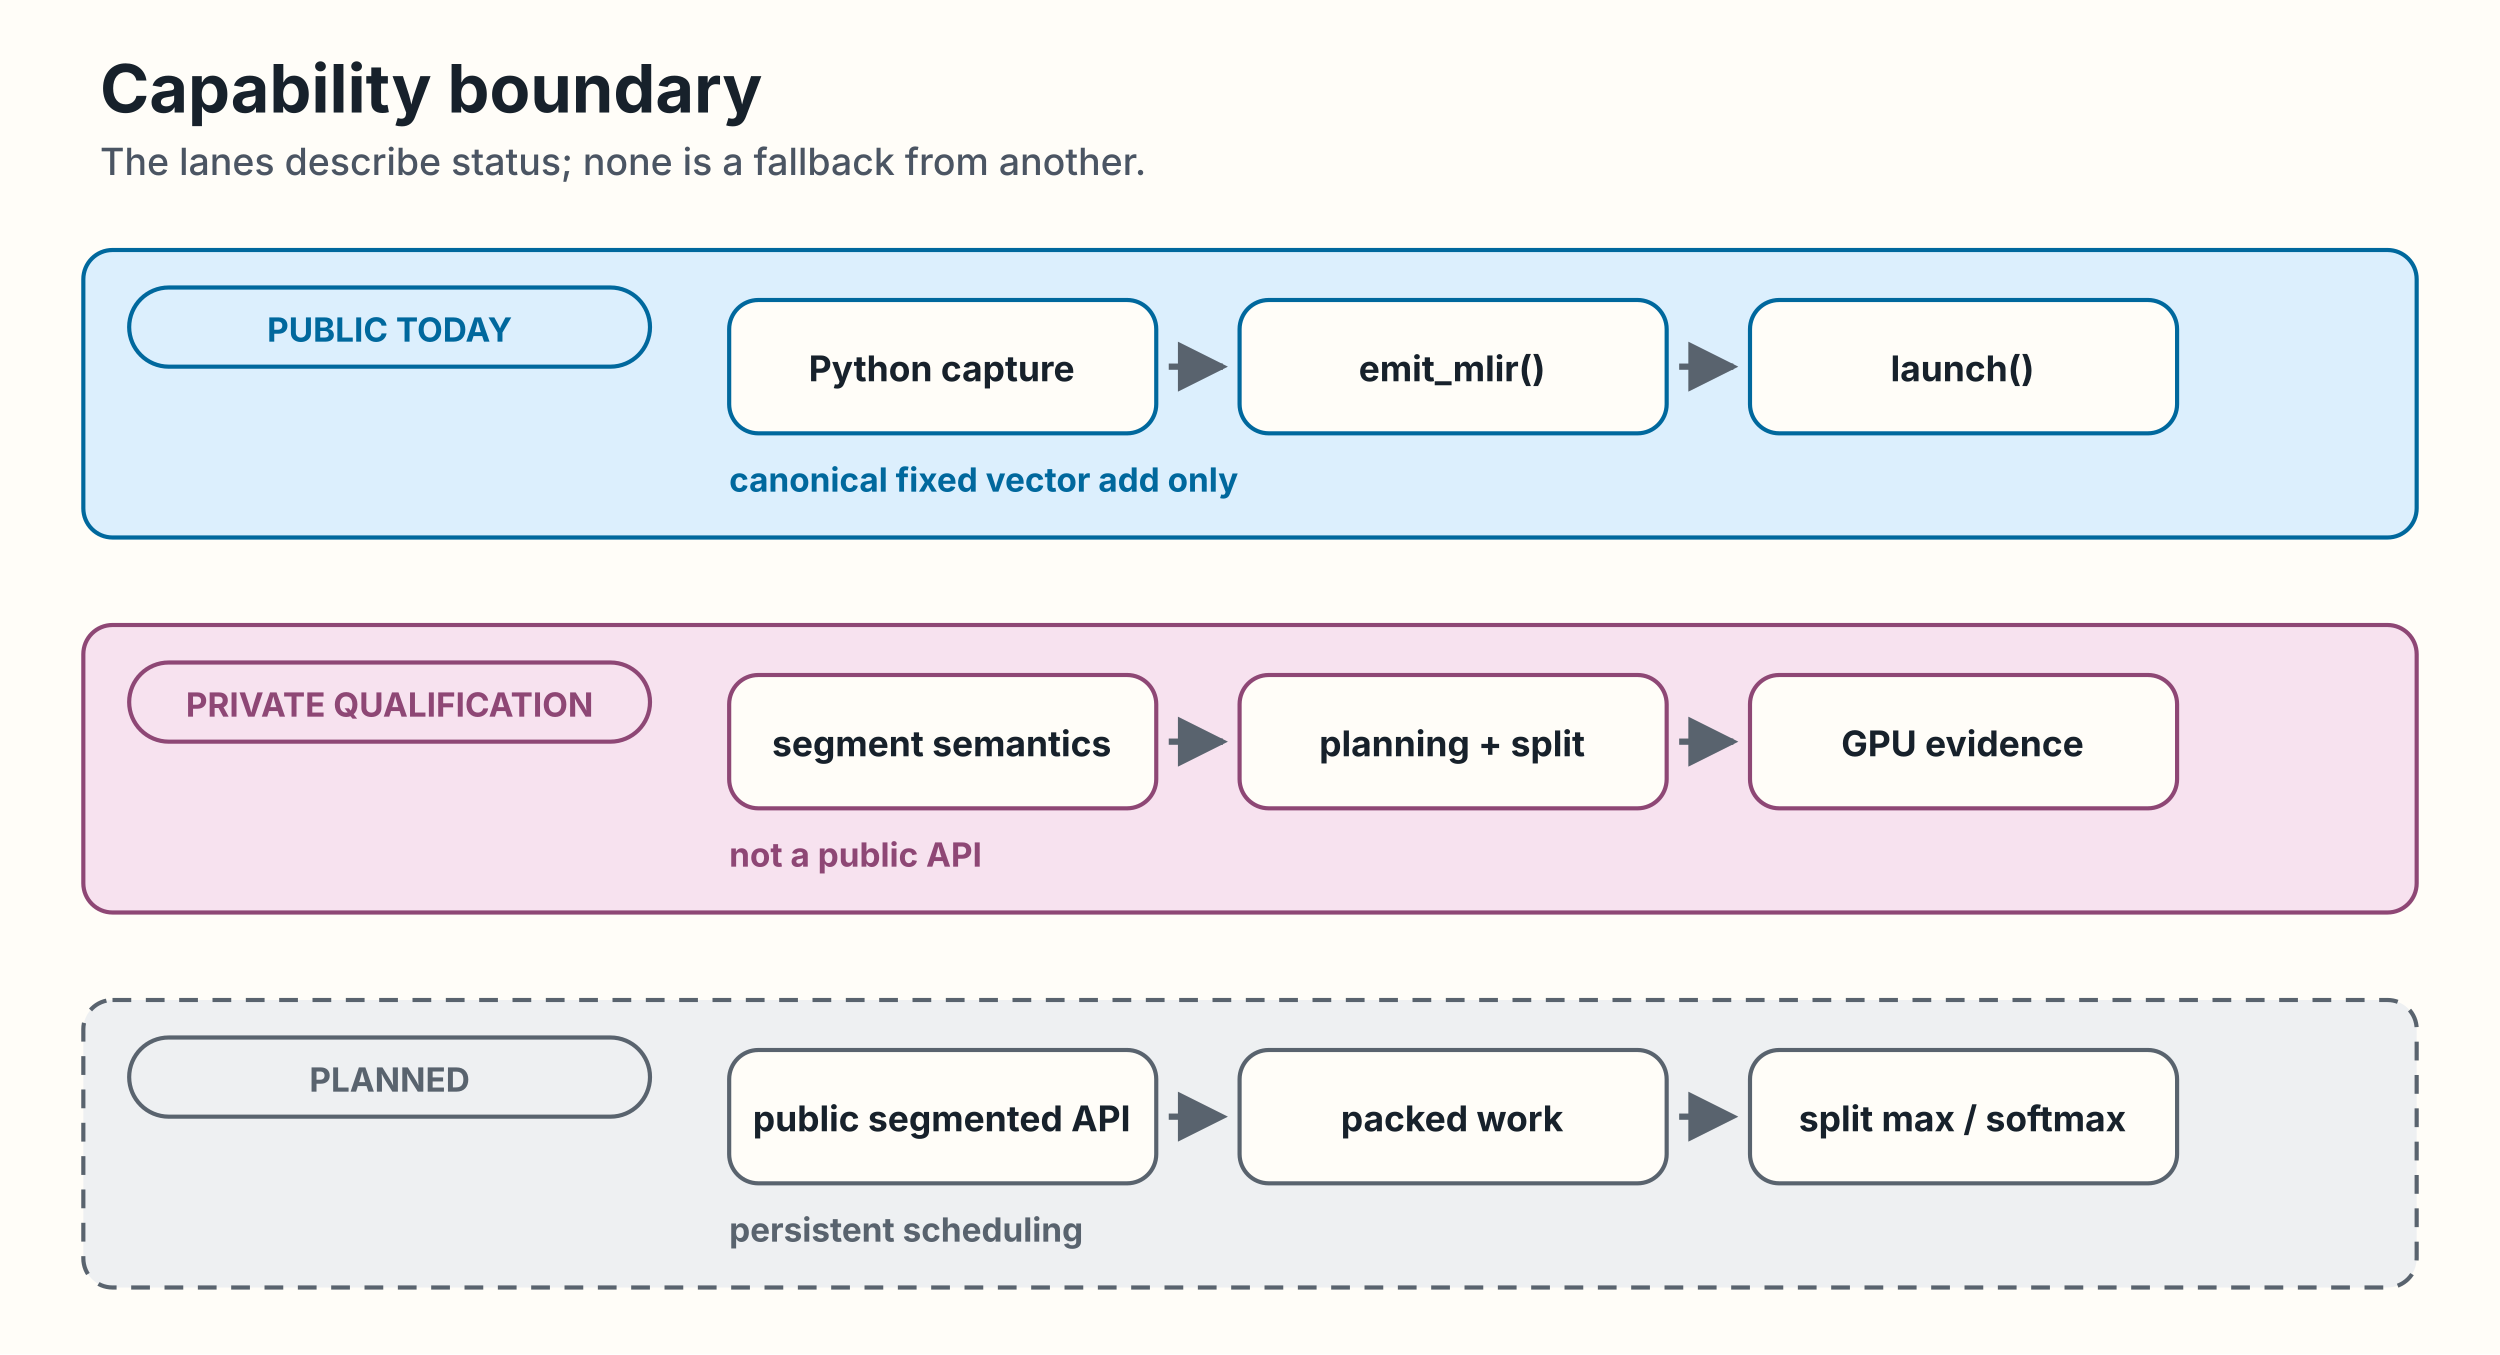
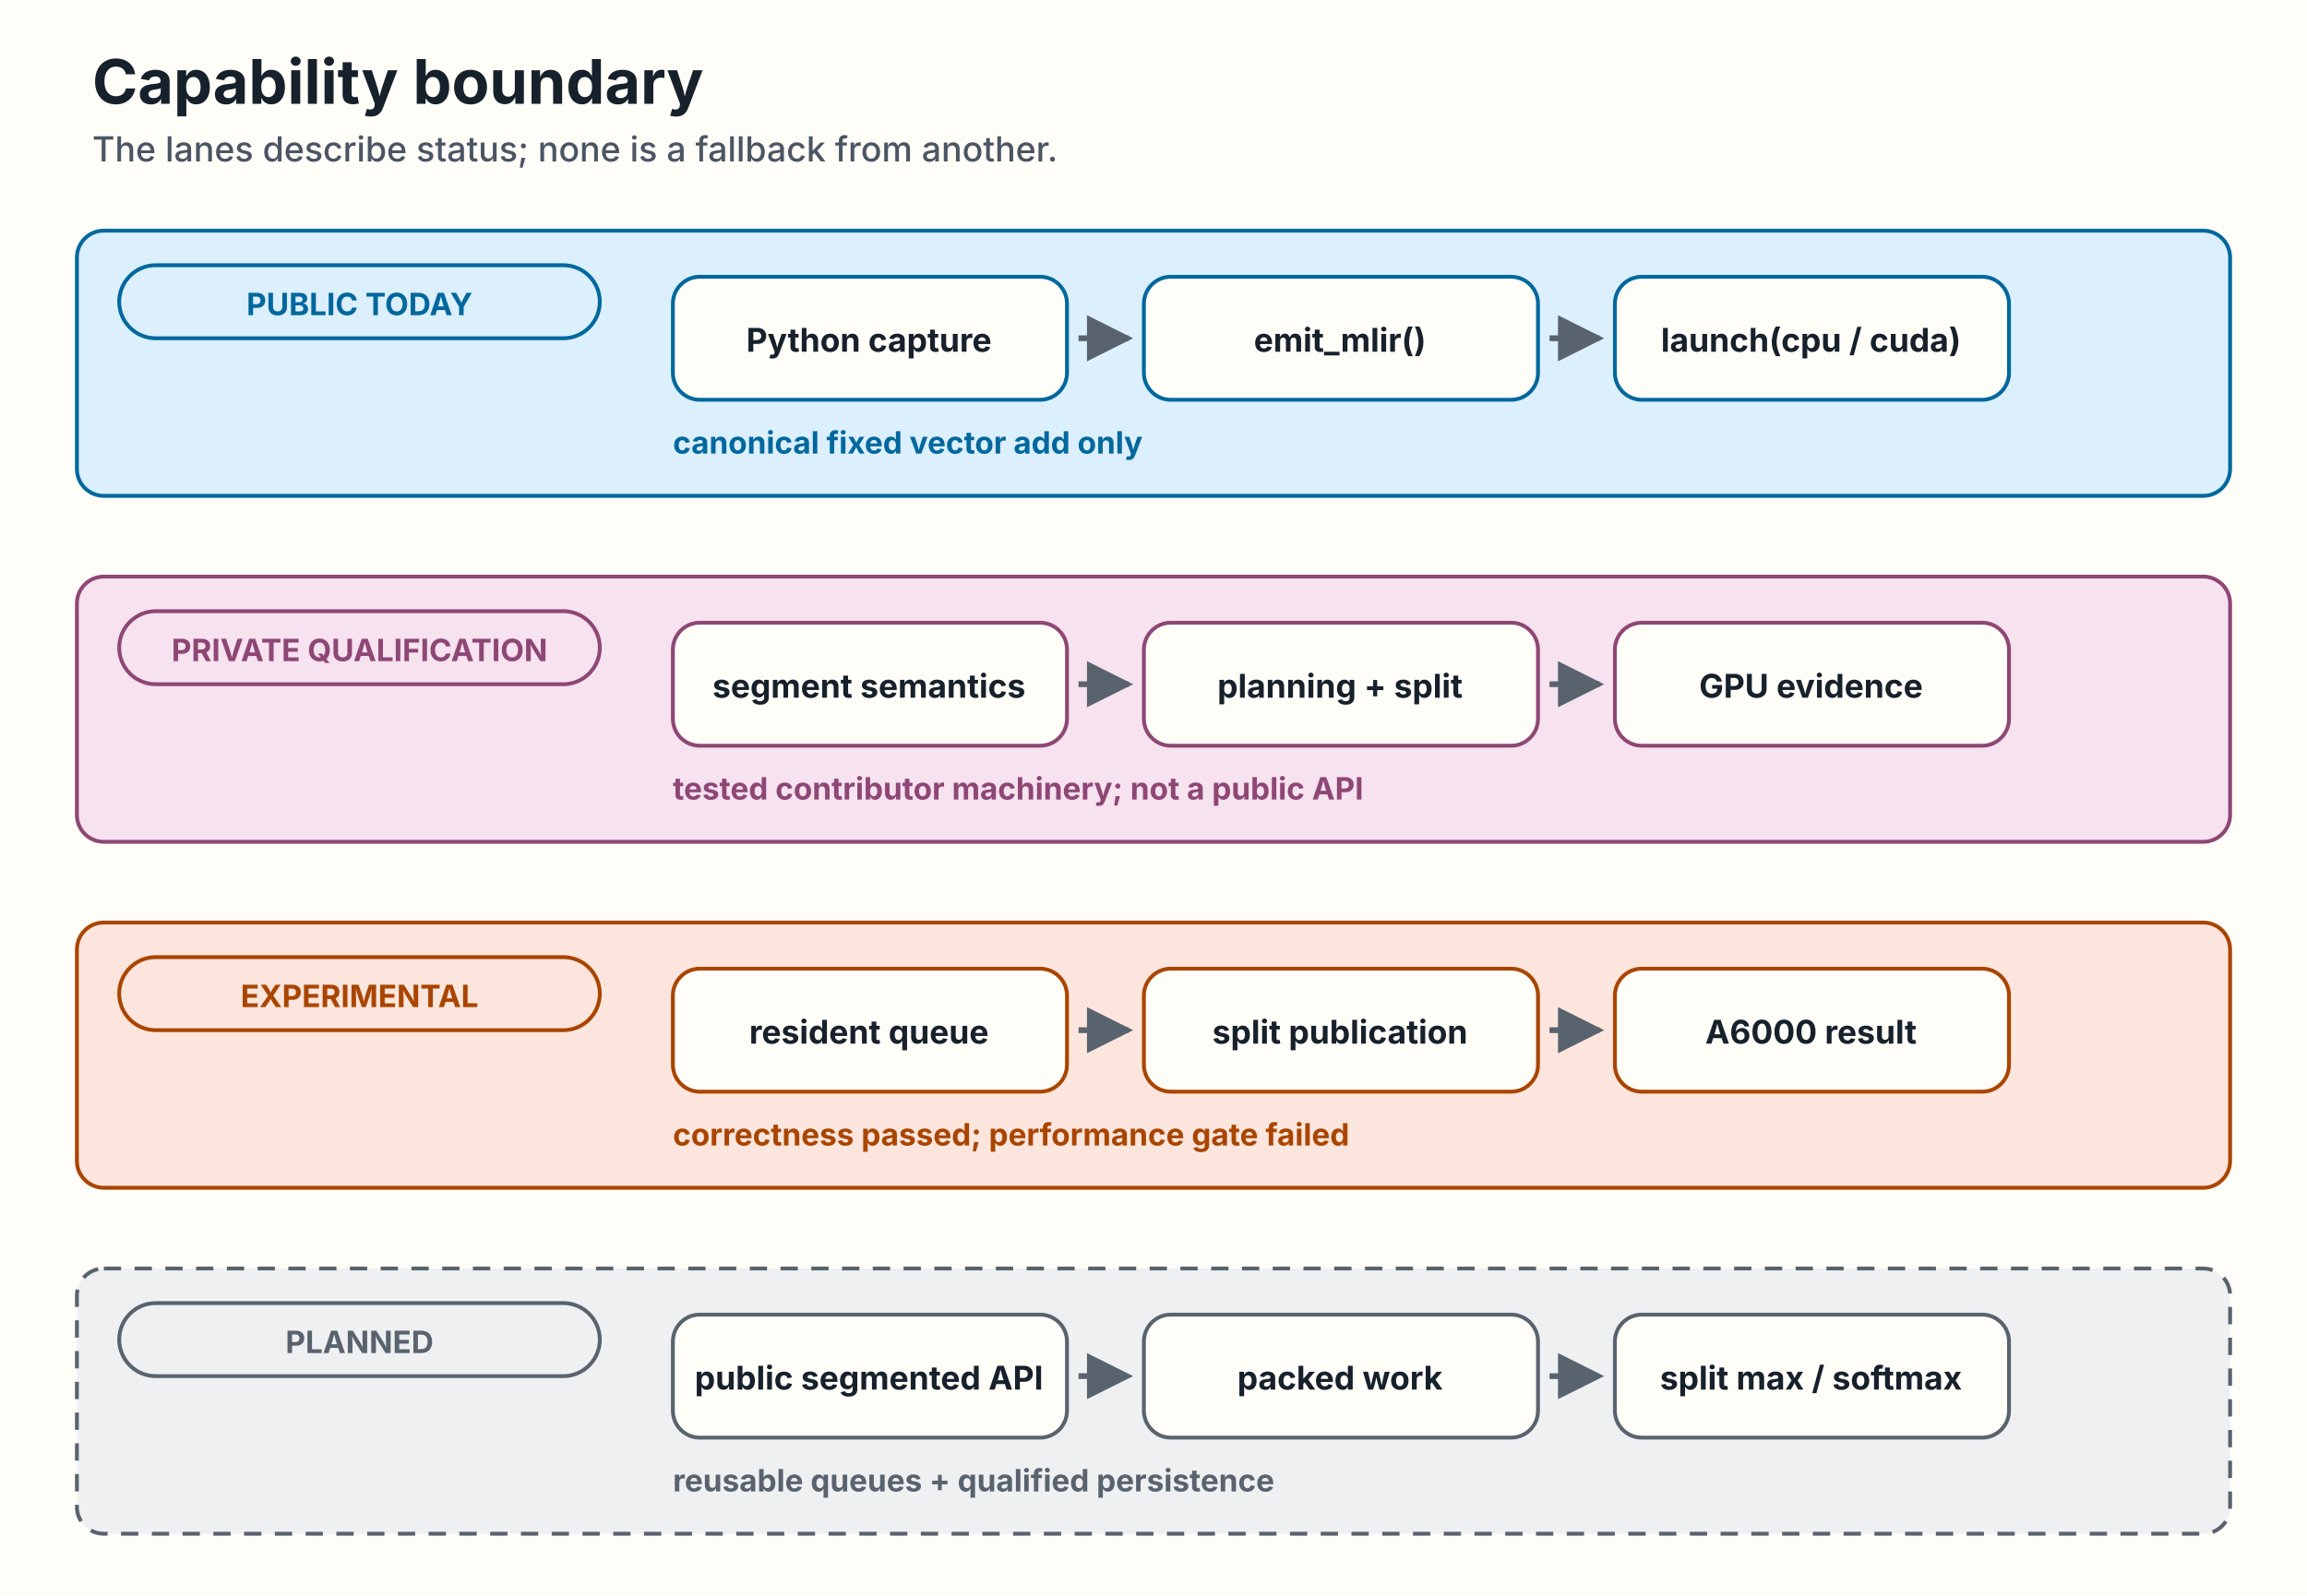
- <svg xmlns="http://www.w3.org/2000/svg" viewBox="0 0 1200 650" role="img" aria-labelledby="capability-boundary-title capability-boundary-description" font-family="system-ui, -apple-system, BlinkMacSystemFont, 'Segoe UI', sans-serif">
+ <svg xmlns="http://www.w3.org/2000/svg" viewBox="0 0 1200 830" role="img" aria-labelledby="capability-boundary-title capability-boundary-description" font-family="system-ui, -apple-system, BlinkMacSystemFont, 'Segoe UI', sans-serif">
  <defs>
    <marker id="capability-boundary-arrow" viewBox="0 0 10 10" refX="9" refY="5" markerWidth="8" markerHeight="8" orient="auto">
      <path d="M 0 0 L 10 5 L 0 10 z" fill="#59636E" />
    </marker>
  </defs>
-   <rect data-role="canvas" x="0" y="0" width="1200" height="650" fill="#FFFDF8" />
+   <rect data-role="canvas" x="0" y="0" width="1200" height="830" fill="#FFFDF8" />
  <text x="48" y="54" font-size="32" font-weight="750" fill="#17212B" text-anchor="start">Capability boundary</text>
  <text x="48" y="84" font-size="18" font-weight="500" fill="#4B5563" text-anchor="start">The lanes describe status; none is a fallback from another.</text>
  <rect x="40" y="120" width="1120" height="138" rx="14" fill="#DCEFFD" stroke="#00689D" stroke-width="2" />
  <rect x="62" y="138" width="250" height="38" rx="19" fill="#DCEFFD" stroke="#00689D" stroke-width="2" />
  <text x="187" y="164" font-size="16" font-weight="750" fill="#00689D" text-anchor="middle">PUBLIC TODAY</text>
  <rect x="350" y="144" width="205" height="64" rx="14" fill="#FFFDF8" stroke="#00689D" stroke-width="2" />
  <text x="452" y="183" font-size="17" font-weight="650" fill="#17212B" text-anchor="middle">Python capture</text>
  <rect x="595" y="144" width="205" height="64" rx="14" fill="#FFFDF8" stroke="#00689D" stroke-width="2" />
  <text x="697" y="183" font-size="17" font-weight="650" fill="#17212B" text-anchor="middle">emit_mlir()</text>
  <line x1="561" y1="176" x2="587" y2="176" stroke="#59636E" stroke-width="3" marker-end="url(#capability-boundary-arrow)" />
  <rect x="840" y="144" width="205" height="64" rx="14" fill="#FFFDF8" stroke="#00689D" stroke-width="2" />
-   <text x="942" y="183" font-size="17" font-weight="650" fill="#17212B" text-anchor="middle">launch()</text>
+   <text x="942" y="183" font-size="17" font-weight="650" fill="#17212B" text-anchor="middle">launch(cpu / cuda)</text>
  <line x1="806" y1="176" x2="832" y2="176" stroke="#59636E" stroke-width="3" marker-end="url(#capability-boundary-arrow)" />
  <text x="350" y="236" font-size="16" font-weight="650" fill="#00689D" text-anchor="start">canonical fixed vector add only</text>
  <rect x="40" y="300" width="1120" height="138" rx="14" fill="#F7E2EF" stroke="#8E4775" stroke-width="2" />
  <rect x="62" y="318" width="250" height="38" rx="19" fill="#F7E2EF" stroke="#8E4775" stroke-width="2" />
  <text x="187" y="344" font-size="16" font-weight="750" fill="#8E4775" text-anchor="middle">PRIVATE QUALIFICATION</text>
  <rect x="350" y="324" width="205" height="64" rx="14" fill="#FFFDF8" stroke="#8E4775" stroke-width="2" />
  <text x="452" y="363" font-size="17" font-weight="650" fill="#17212B" text-anchor="middle">segment semantics</text>
  <rect x="595" y="324" width="205" height="64" rx="14" fill="#FFFDF8" stroke="#8E4775" stroke-width="2" />
  <text x="697" y="363" font-size="17" font-weight="650" fill="#17212B" text-anchor="middle">planning + split</text>
  <line x1="561" y1="356" x2="587" y2="356" stroke="#59636E" stroke-width="3" marker-end="url(#capability-boundary-arrow)" />
  <rect x="840" y="324" width="205" height="64" rx="14" fill="#FFFDF8" stroke="#8E4775" stroke-width="2" />
  <text x="942" y="363" font-size="17" font-weight="650" fill="#17212B" text-anchor="middle">GPU evidence</text>
  <line x1="806" y1="356" x2="832" y2="356" stroke="#59636E" stroke-width="3" marker-end="url(#capability-boundary-arrow)" />
-   <text x="350" y="416" font-size="16" font-weight="650" fill="#8E4775" text-anchor="start">not a public API</text>
-   <rect x="40" y="480" width="1120" height="138" rx="14" fill="#EEF0F2" stroke="#59636E" stroke-width="2" stroke-dasharray="9 7" />
-   <rect x="62" y="498" width="250" height="38" rx="19" fill="#EEF0F2" stroke="#59636E" stroke-width="2" />
-   <text x="187" y="524" font-size="16" font-weight="750" fill="#59636E" text-anchor="middle">PLANNED</text>
-   <rect x="350" y="504" width="205" height="64" rx="14" fill="#FFFDF8" stroke="#59636E" stroke-width="2" />
-   <text x="452" y="543" font-size="17" font-weight="650" fill="#17212B" text-anchor="middle">public segmented API</text>
-   <rect x="595" y="504" width="205" height="64" rx="14" fill="#FFFDF8" stroke="#59636E" stroke-width="2" />
-   <text x="697" y="543" font-size="17" font-weight="650" fill="#17212B" text-anchor="middle">packed work</text>
-   <line x1="561" y1="536" x2="587" y2="536" stroke="#59636E" stroke-width="3" stroke-dasharray="8 7" marker-end="url(#capability-boundary-arrow)" />
-   <rect x="840" y="504" width="205" height="64" rx="14" fill="#FFFDF8" stroke="#59636E" stroke-width="2" />
-   <text x="942" y="543" font-size="17" font-weight="650" fill="#17212B" text-anchor="middle">split max / softmax</text>
-   <line x1="806" y1="536" x2="832" y2="536" stroke="#59636E" stroke-width="3" stroke-dasharray="8 7" marker-end="url(#capability-boundary-arrow)" />
-   <text x="350" y="596" font-size="16" font-weight="650" fill="#59636E" text-anchor="start">persistent scheduling</text>
+   <text x="350" y="416" font-size="16" font-weight="650" fill="#8E4775" text-anchor="start">tested contributor machinery; not a public API</text>
+   <rect x="40" y="480" width="1120" height="138" rx="14" fill="#FCE5DC" stroke="#A94500" stroke-width="2" />
+   <rect x="62" y="498" width="250" height="38" rx="19" fill="#FCE5DC" stroke="#A94500" stroke-width="2" />
+   <text x="187" y="524" font-size="16" font-weight="750" fill="#A94500" text-anchor="middle">EXPERIMENTAL</text>
+   <rect x="350" y="504" width="205" height="64" rx="14" fill="#FFFDF8" stroke="#A94500" stroke-width="2" />
+   <text x="452" y="543" font-size="17" font-weight="650" fill="#17212B" text-anchor="middle">resident queue</text>
+   <rect x="595" y="504" width="205" height="64" rx="14" fill="#FFFDF8" stroke="#A94500" stroke-width="2" />
+   <text x="697" y="543" font-size="17" font-weight="650" fill="#17212B" text-anchor="middle">split publication</text>
+   <line x1="561" y1="536" x2="587" y2="536" stroke="#59636E" stroke-width="3" marker-end="url(#capability-boundary-arrow)" />
+   <rect x="840" y="504" width="205" height="64" rx="14" fill="#FFFDF8" stroke="#A94500" stroke-width="2" />
+   <text x="942" y="543" font-size="17" font-weight="650" fill="#17212B" text-anchor="middle">A6000 result</text>
+   <line x1="806" y1="536" x2="832" y2="536" stroke="#59636E" stroke-width="3" marker-end="url(#capability-boundary-arrow)" />
+   <text x="350" y="596" font-size="16" font-weight="650" fill="#A94500" text-anchor="start">correctness passed; performance gate failed</text>
+   <rect x="40" y="660" width="1120" height="138" rx="14" fill="#EEF0F2" stroke="#59636E" stroke-width="2" stroke-dasharray="9 7" />
+   <rect x="62" y="678" width="250" height="38" rx="19" fill="#EEF0F2" stroke="#59636E" stroke-width="2" />
+   <text x="187" y="704" font-size="16" font-weight="750" fill="#59636E" text-anchor="middle">PLANNED</text>
+   <rect x="350" y="684" width="205" height="64" rx="14" fill="#FFFDF8" stroke="#59636E" stroke-width="2" />
+   <text x="452" y="723" font-size="17" font-weight="650" fill="#17212B" text-anchor="middle">public segmented API</text>
+   <rect x="595" y="684" width="205" height="64" rx="14" fill="#FFFDF8" stroke="#59636E" stroke-width="2" />
+   <text x="697" y="723" font-size="17" font-weight="650" fill="#17212B" text-anchor="middle">packed work</text>
+   <line x1="561" y1="716" x2="587" y2="716" stroke="#59636E" stroke-width="3" stroke-dasharray="8 7" marker-end="url(#capability-boundary-arrow)" />
+   <rect x="840" y="684" width="205" height="64" rx="14" fill="#FFFDF8" stroke="#59636E" stroke-width="2" />
+   <text x="942" y="723" font-size="17" font-weight="650" fill="#17212B" text-anchor="middle">split max / softmax</text>
+   <line x1="806" y1="716" x2="832" y2="716" stroke="#59636E" stroke-width="3" stroke-dasharray="8 7" marker-end="url(#capability-boundary-arrow)" />
+   <text x="350" y="776" font-size="16" font-weight="650" fill="#59636E" text-anchor="start">reusable queues + qualified persistence</text>
</svg>
